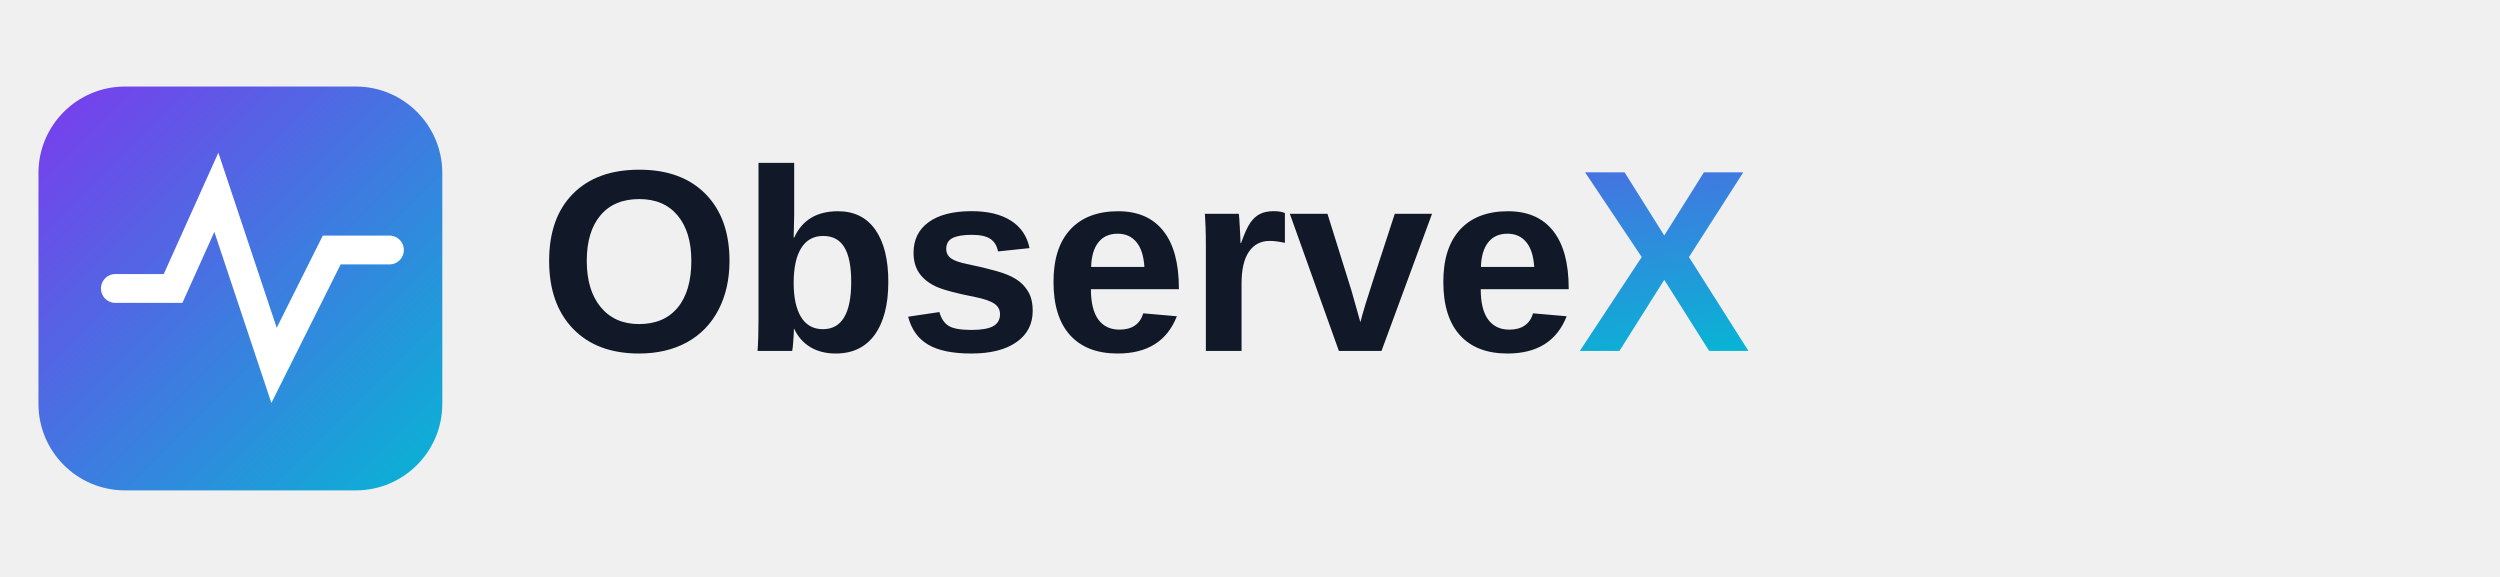
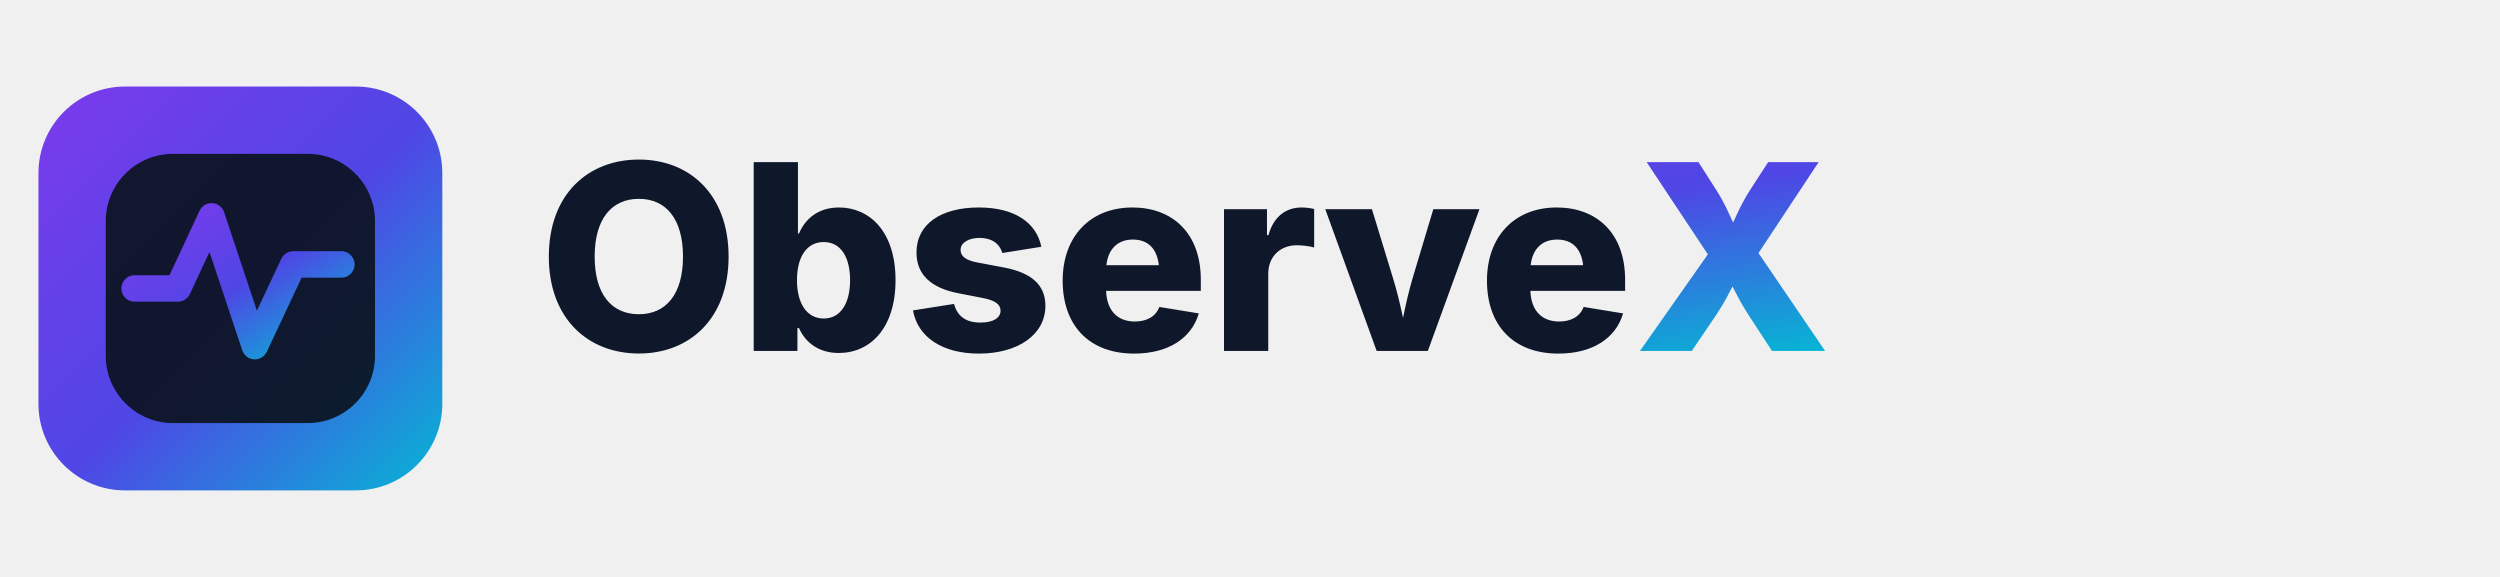
<svg xmlns="http://www.w3.org/2000/svg" viewBox="0 0 520 120">
  <defs>
    <linearGradient id="g" x1="0" y1="0" x2="1" y2="1">
      <stop offset="0%" stop-color="#7c3aed" />
+       <stop offset="52%" stop-color="#4f46e5" />
      <stop offset="100%" stop-color="#06b6d4" />
    </linearGradient>
  </defs>
  <rect x="8" y="18" width="84" height="84" rx="18" fill="url(#g)" />
-   <path d="M24 60h12l9-20 12 36 12-24h12" stroke="white" stroke-width="6" fill="none" stroke-linecap="round" />
-   <text x="112" y="73" font-family="Arial" font-size="54" font-weight="700" fill="#111827">Observe<tspan fill="url(#g)">X</tspan>
+   <rect x="22" y="32" width="56" height="56" rx="14" fill="#0b1220" opacity=".92" />
+   <path d="M28 60h9l7-15 9 27 8-17h10" stroke="url(#g)" stroke-width="5.5" fill="none" stroke-linecap="round" stroke-linejoin="round" />
+   <text x="112" y="73" font-family="Inter,Arial" font-size="54" font-weight="800" fill="#0f172a">Observe<tspan fill="url(#g)">X</tspan>
  </text>
</svg>
